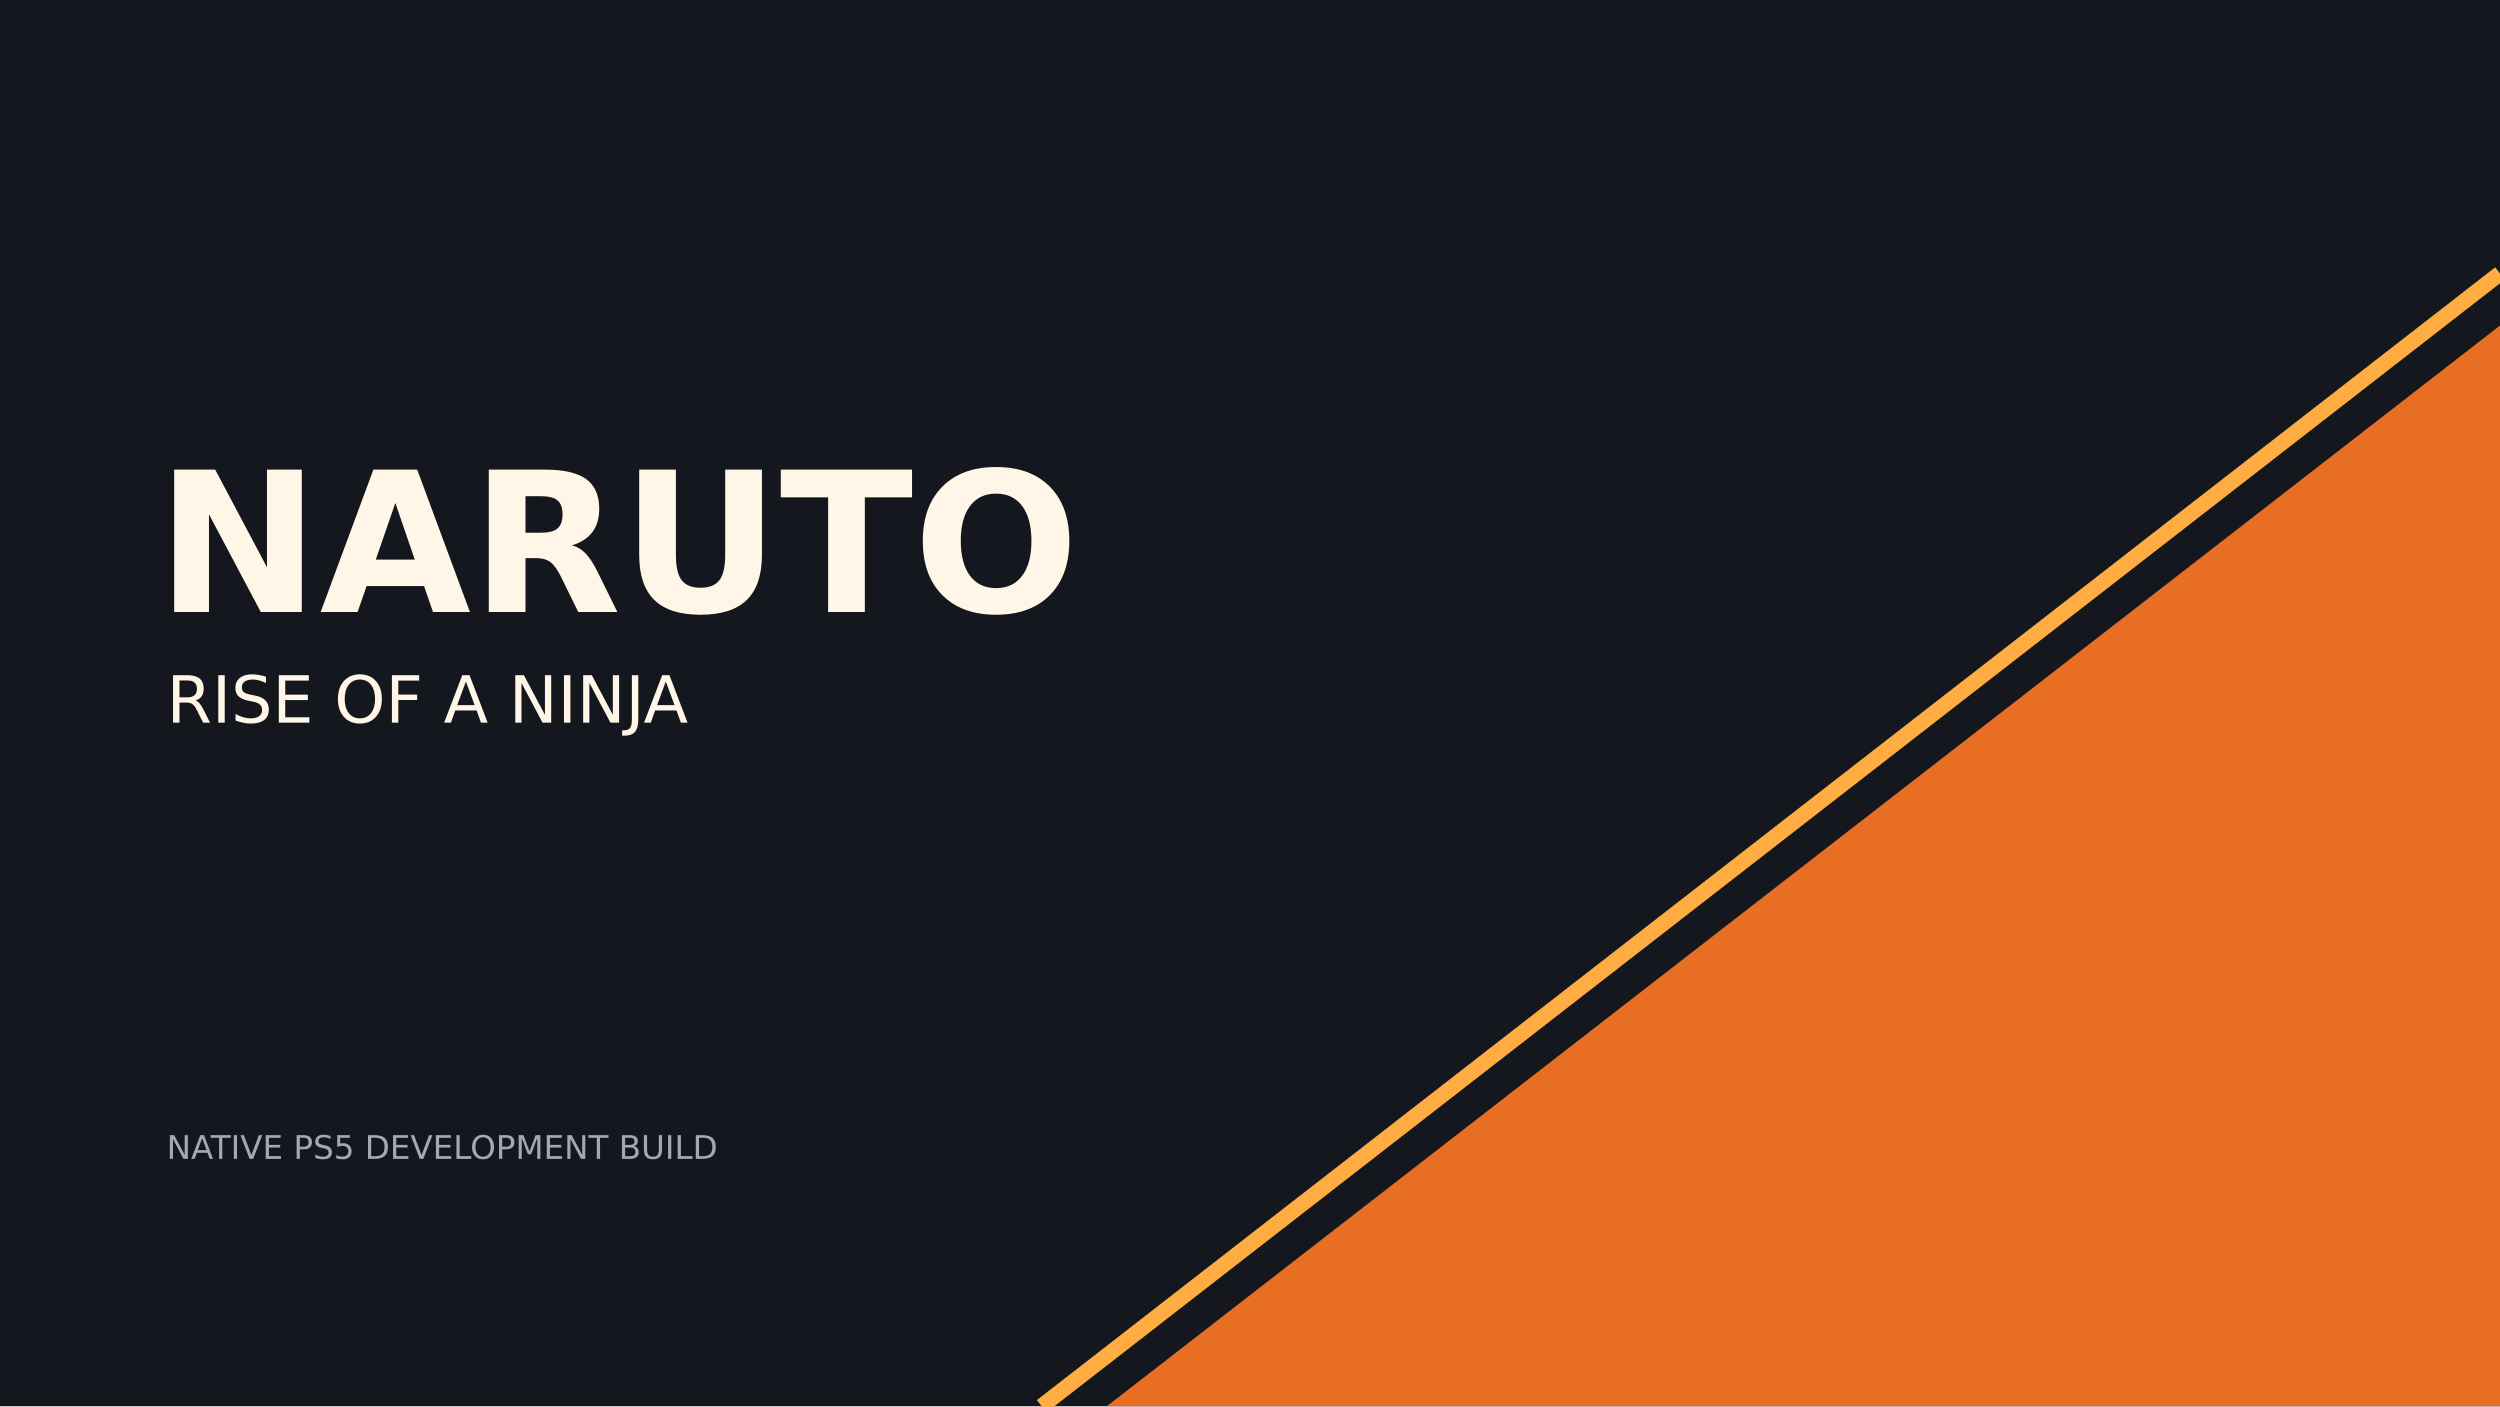
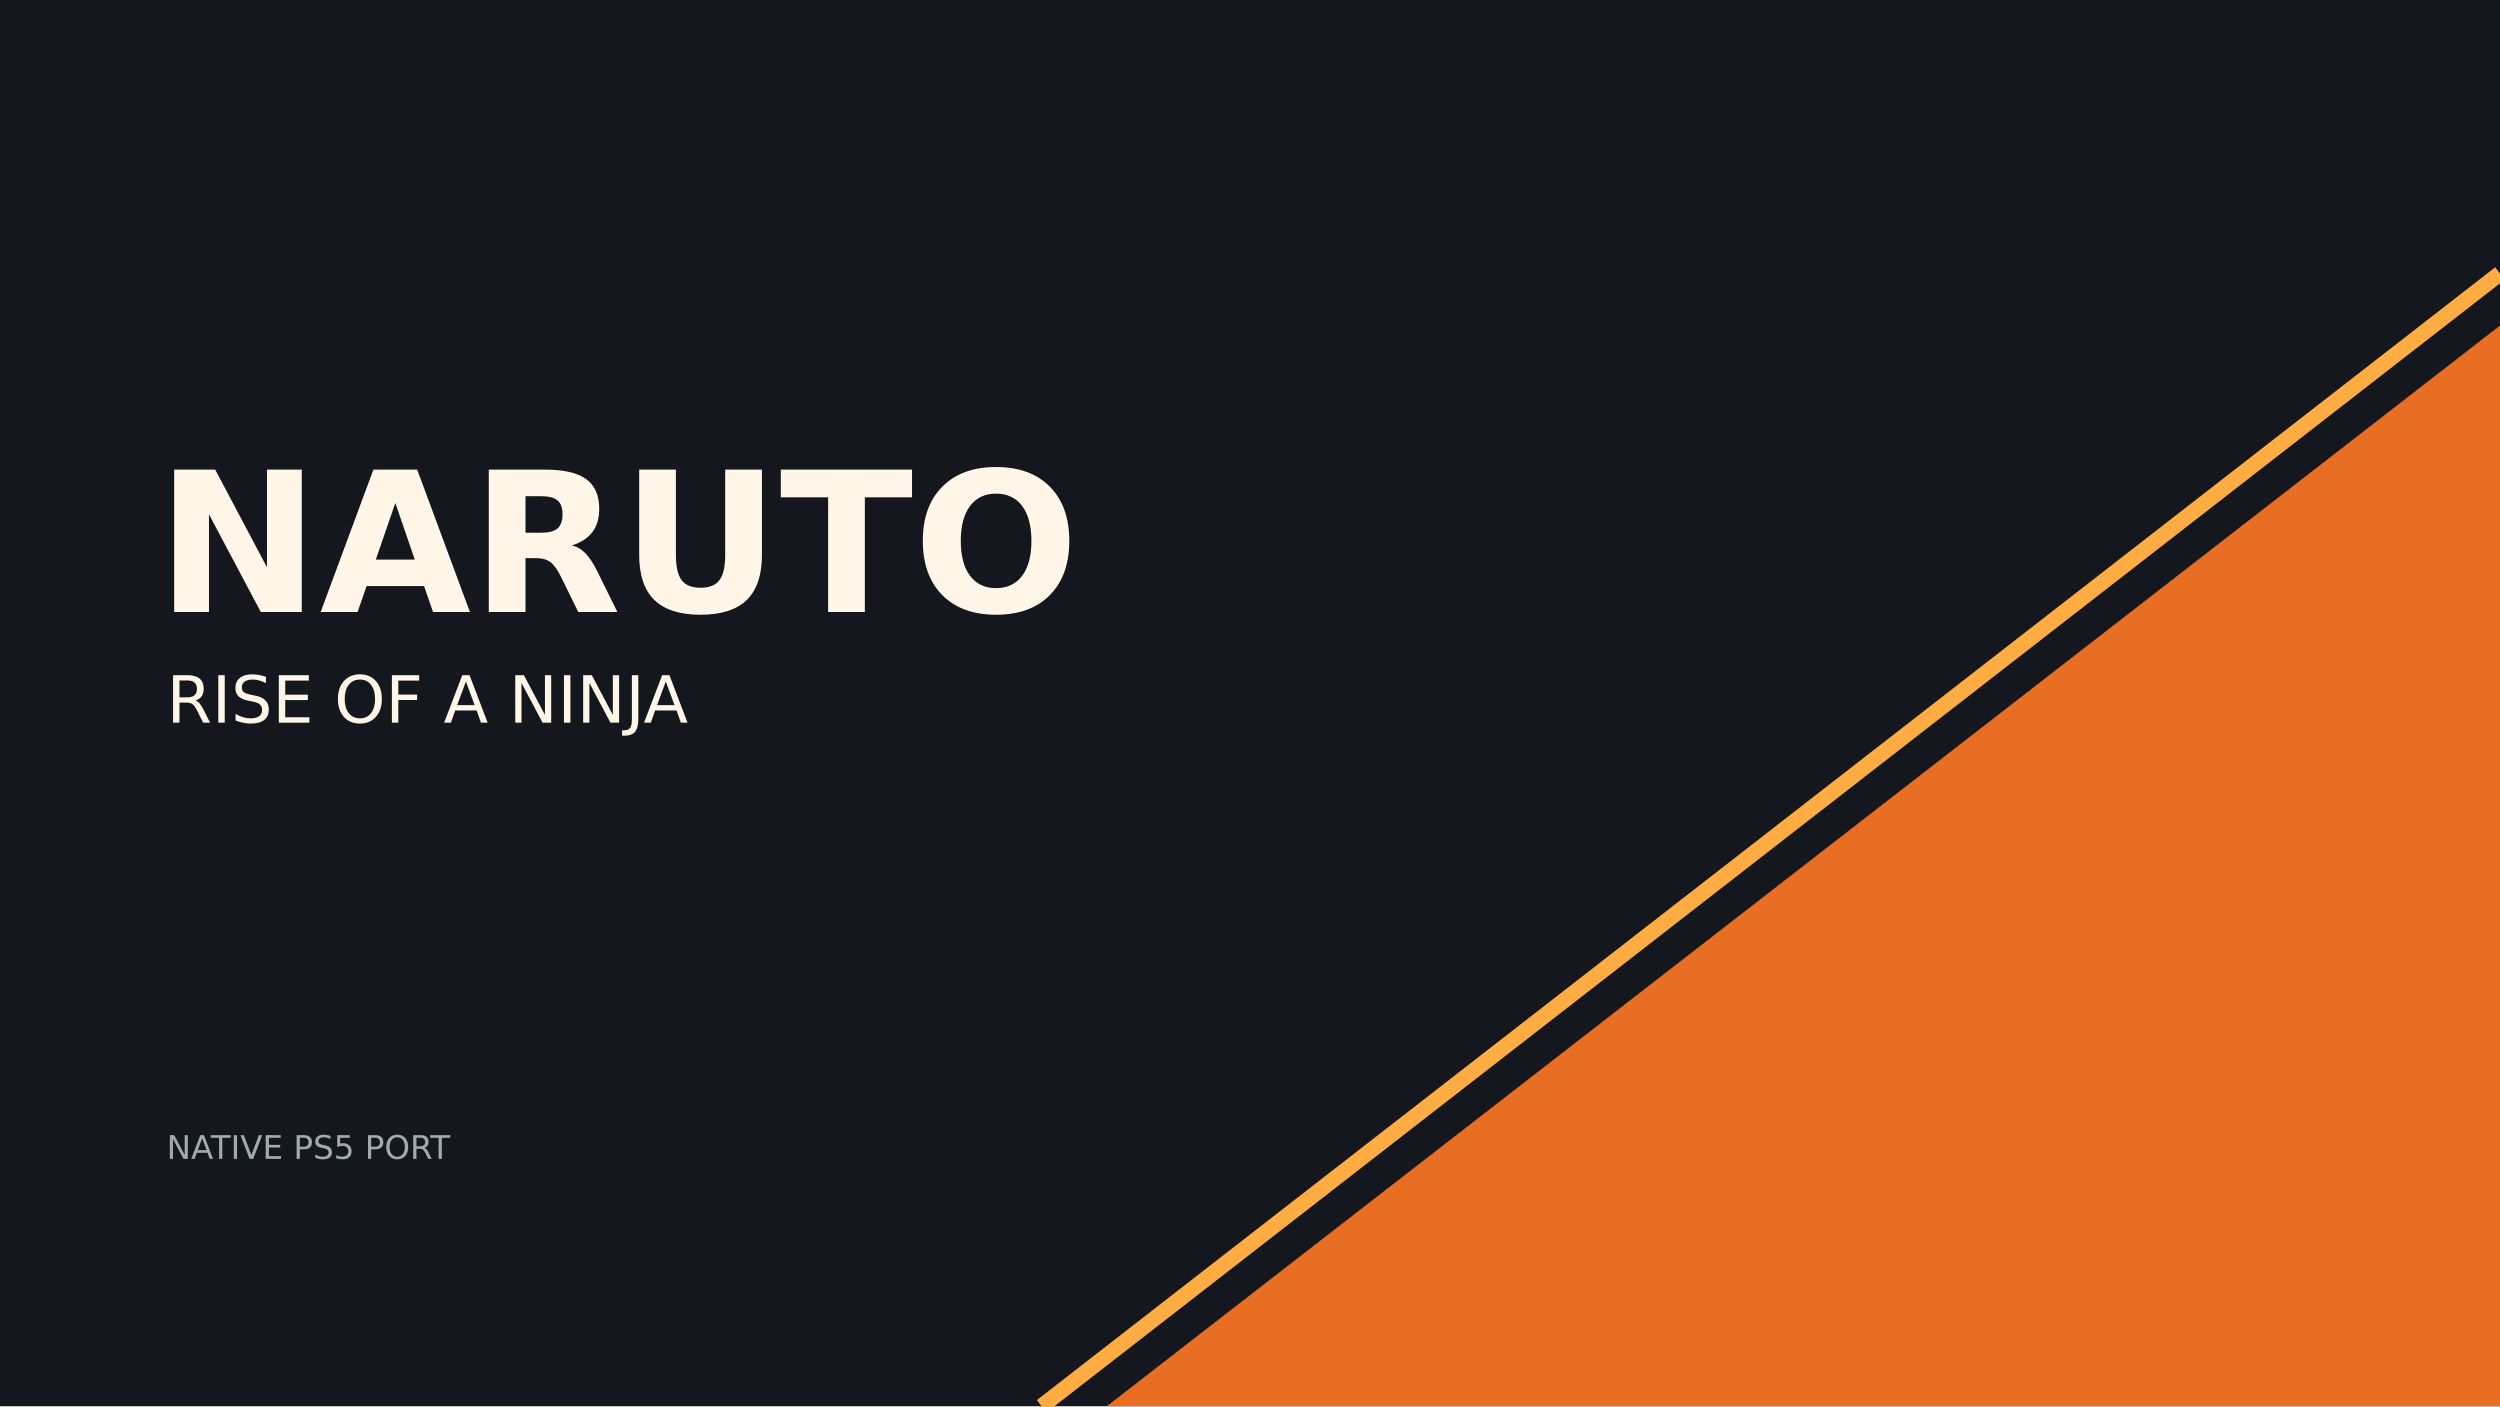
<svg xmlns="http://www.w3.org/2000/svg" width="1920" height="1080" viewBox="0 0 1920 1080">
  <rect width="1920" height="1080" fill="#14171e" />
  <path d="M850 1080L1920 250V1080Z" fill="#e76e22" />
  <path d="M800 1080L1920 210" stroke="#ffad43" stroke-width="12" />
  <text x="120" y="470" fill="#fff6e7" font-family="DejaVu Sans,sans-serif" font-weight="bold" font-size="150">NARUTO</text>
  <text x="128" y="555" fill="#fff6e7" font-family="DejaVu Sans,sans-serif" font-size="50">RISE OF A NINJA</text>
-   <text x="128" y="890" fill="#a4a8b0" font-family="DejaVu Sans,sans-serif" font-size="25">NATIVE PS5 DEVELOPMENT BUILD</text>
+   <text x="128" y="890" fill="#a4a8b0" font-family="DejaVu Sans,sans-serif" font-size="25">NATIVE PS5 PORT</text>
</svg>
